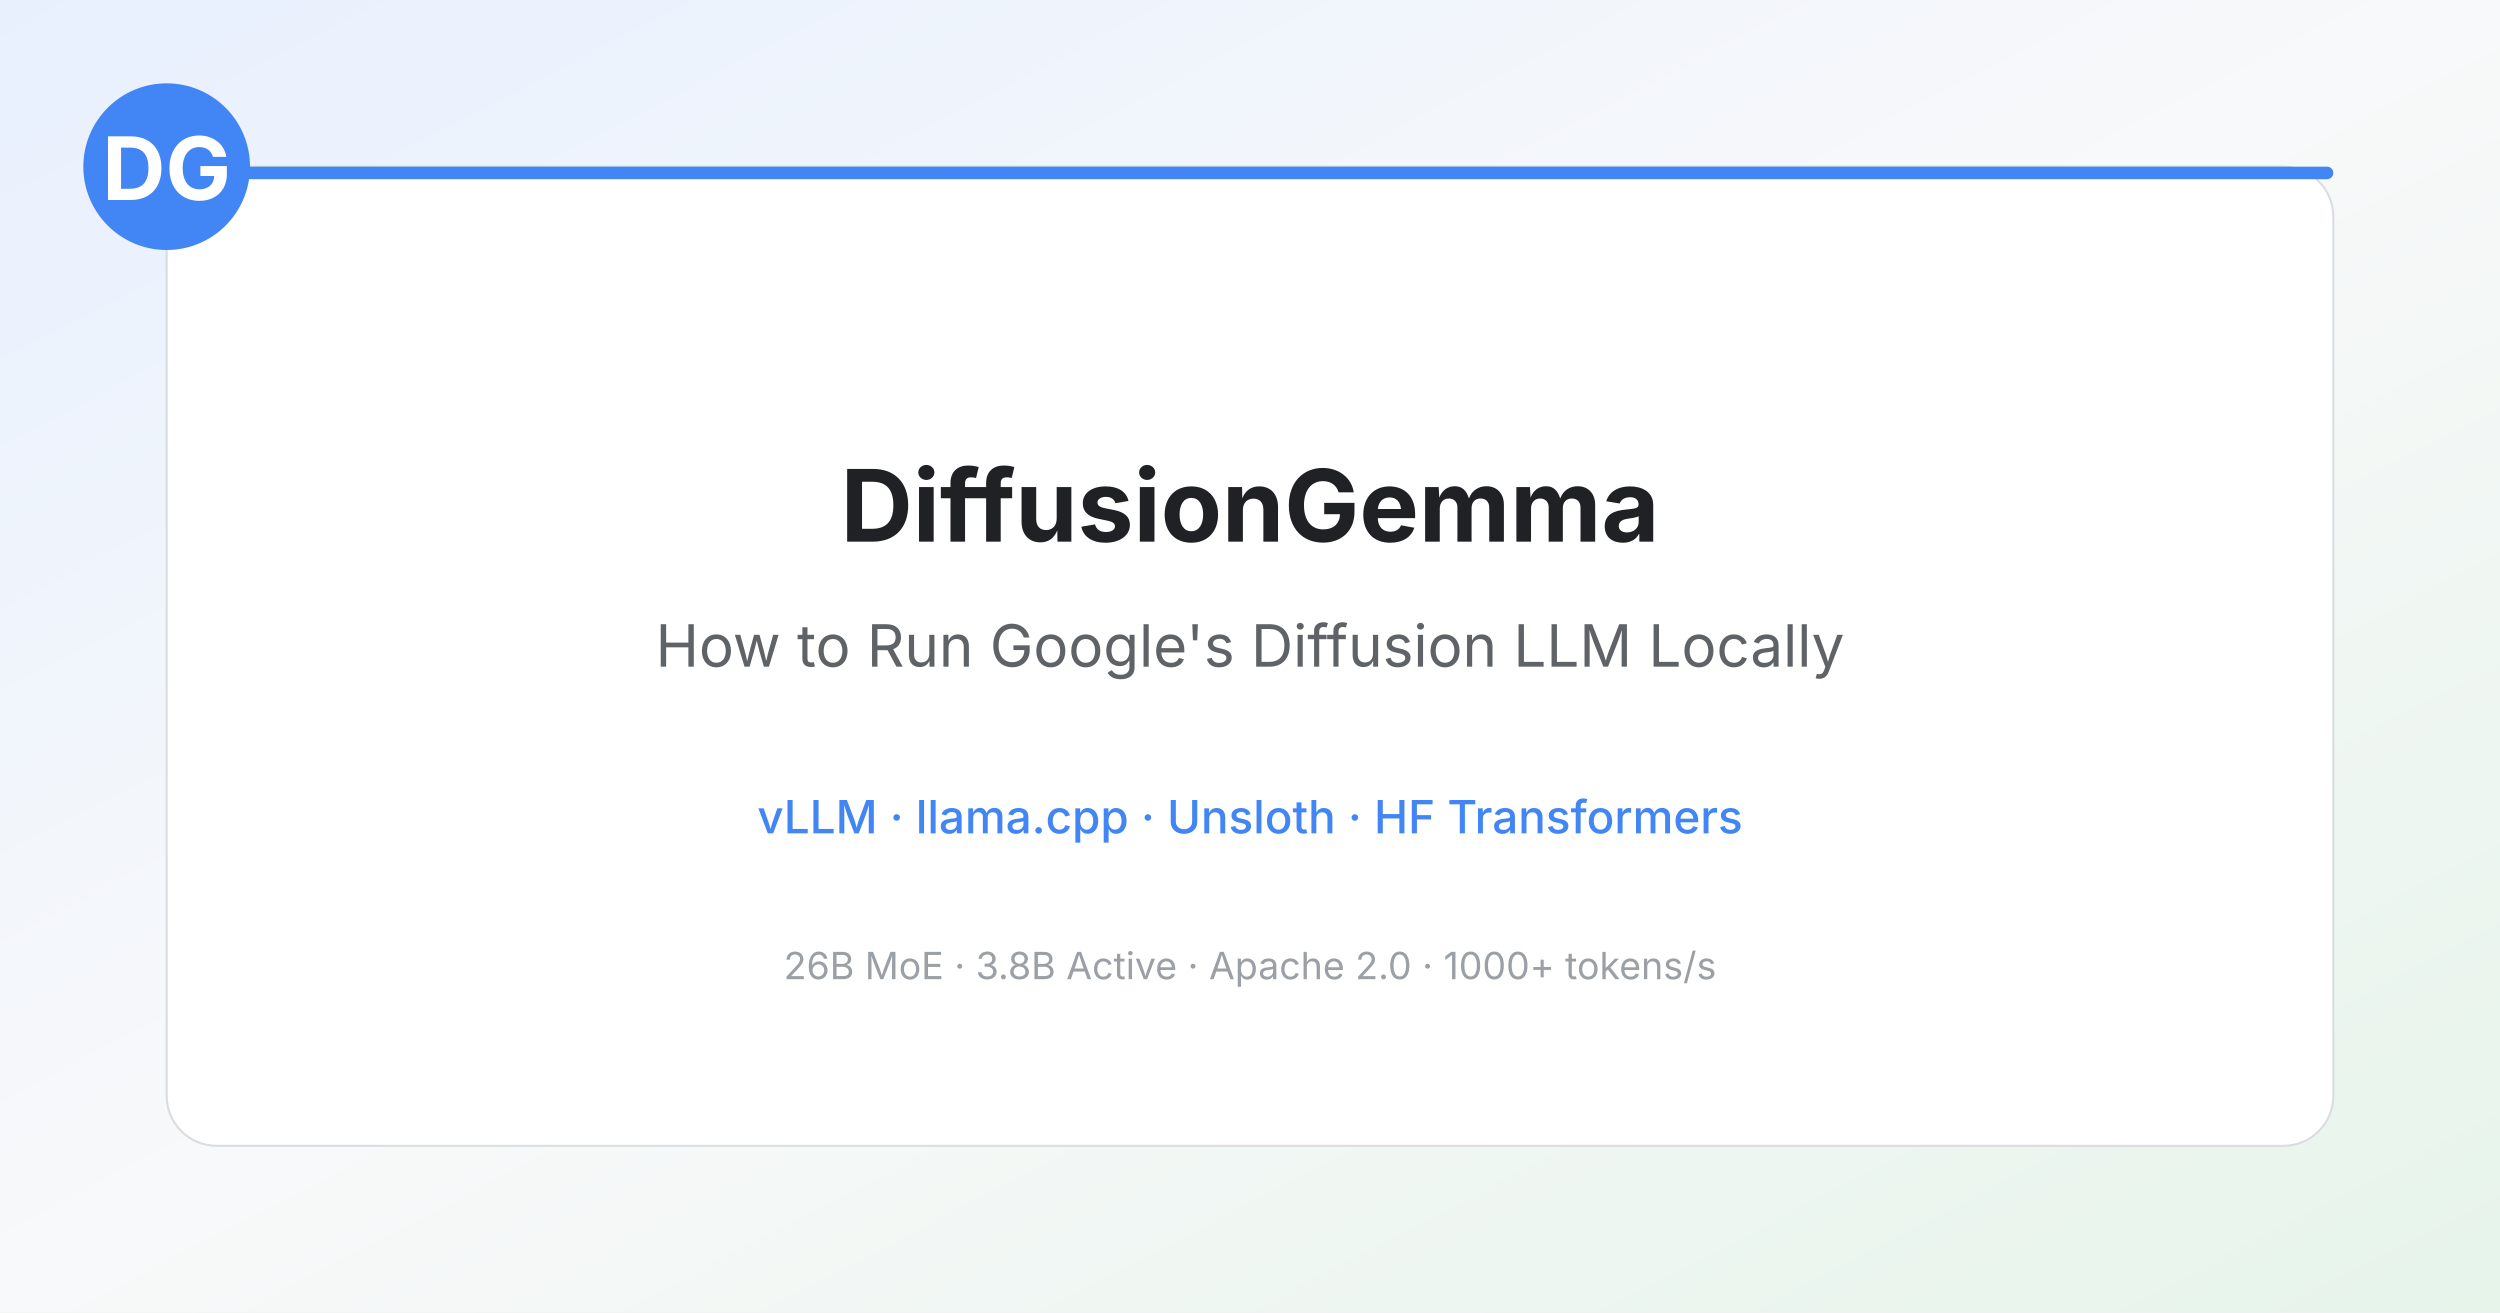
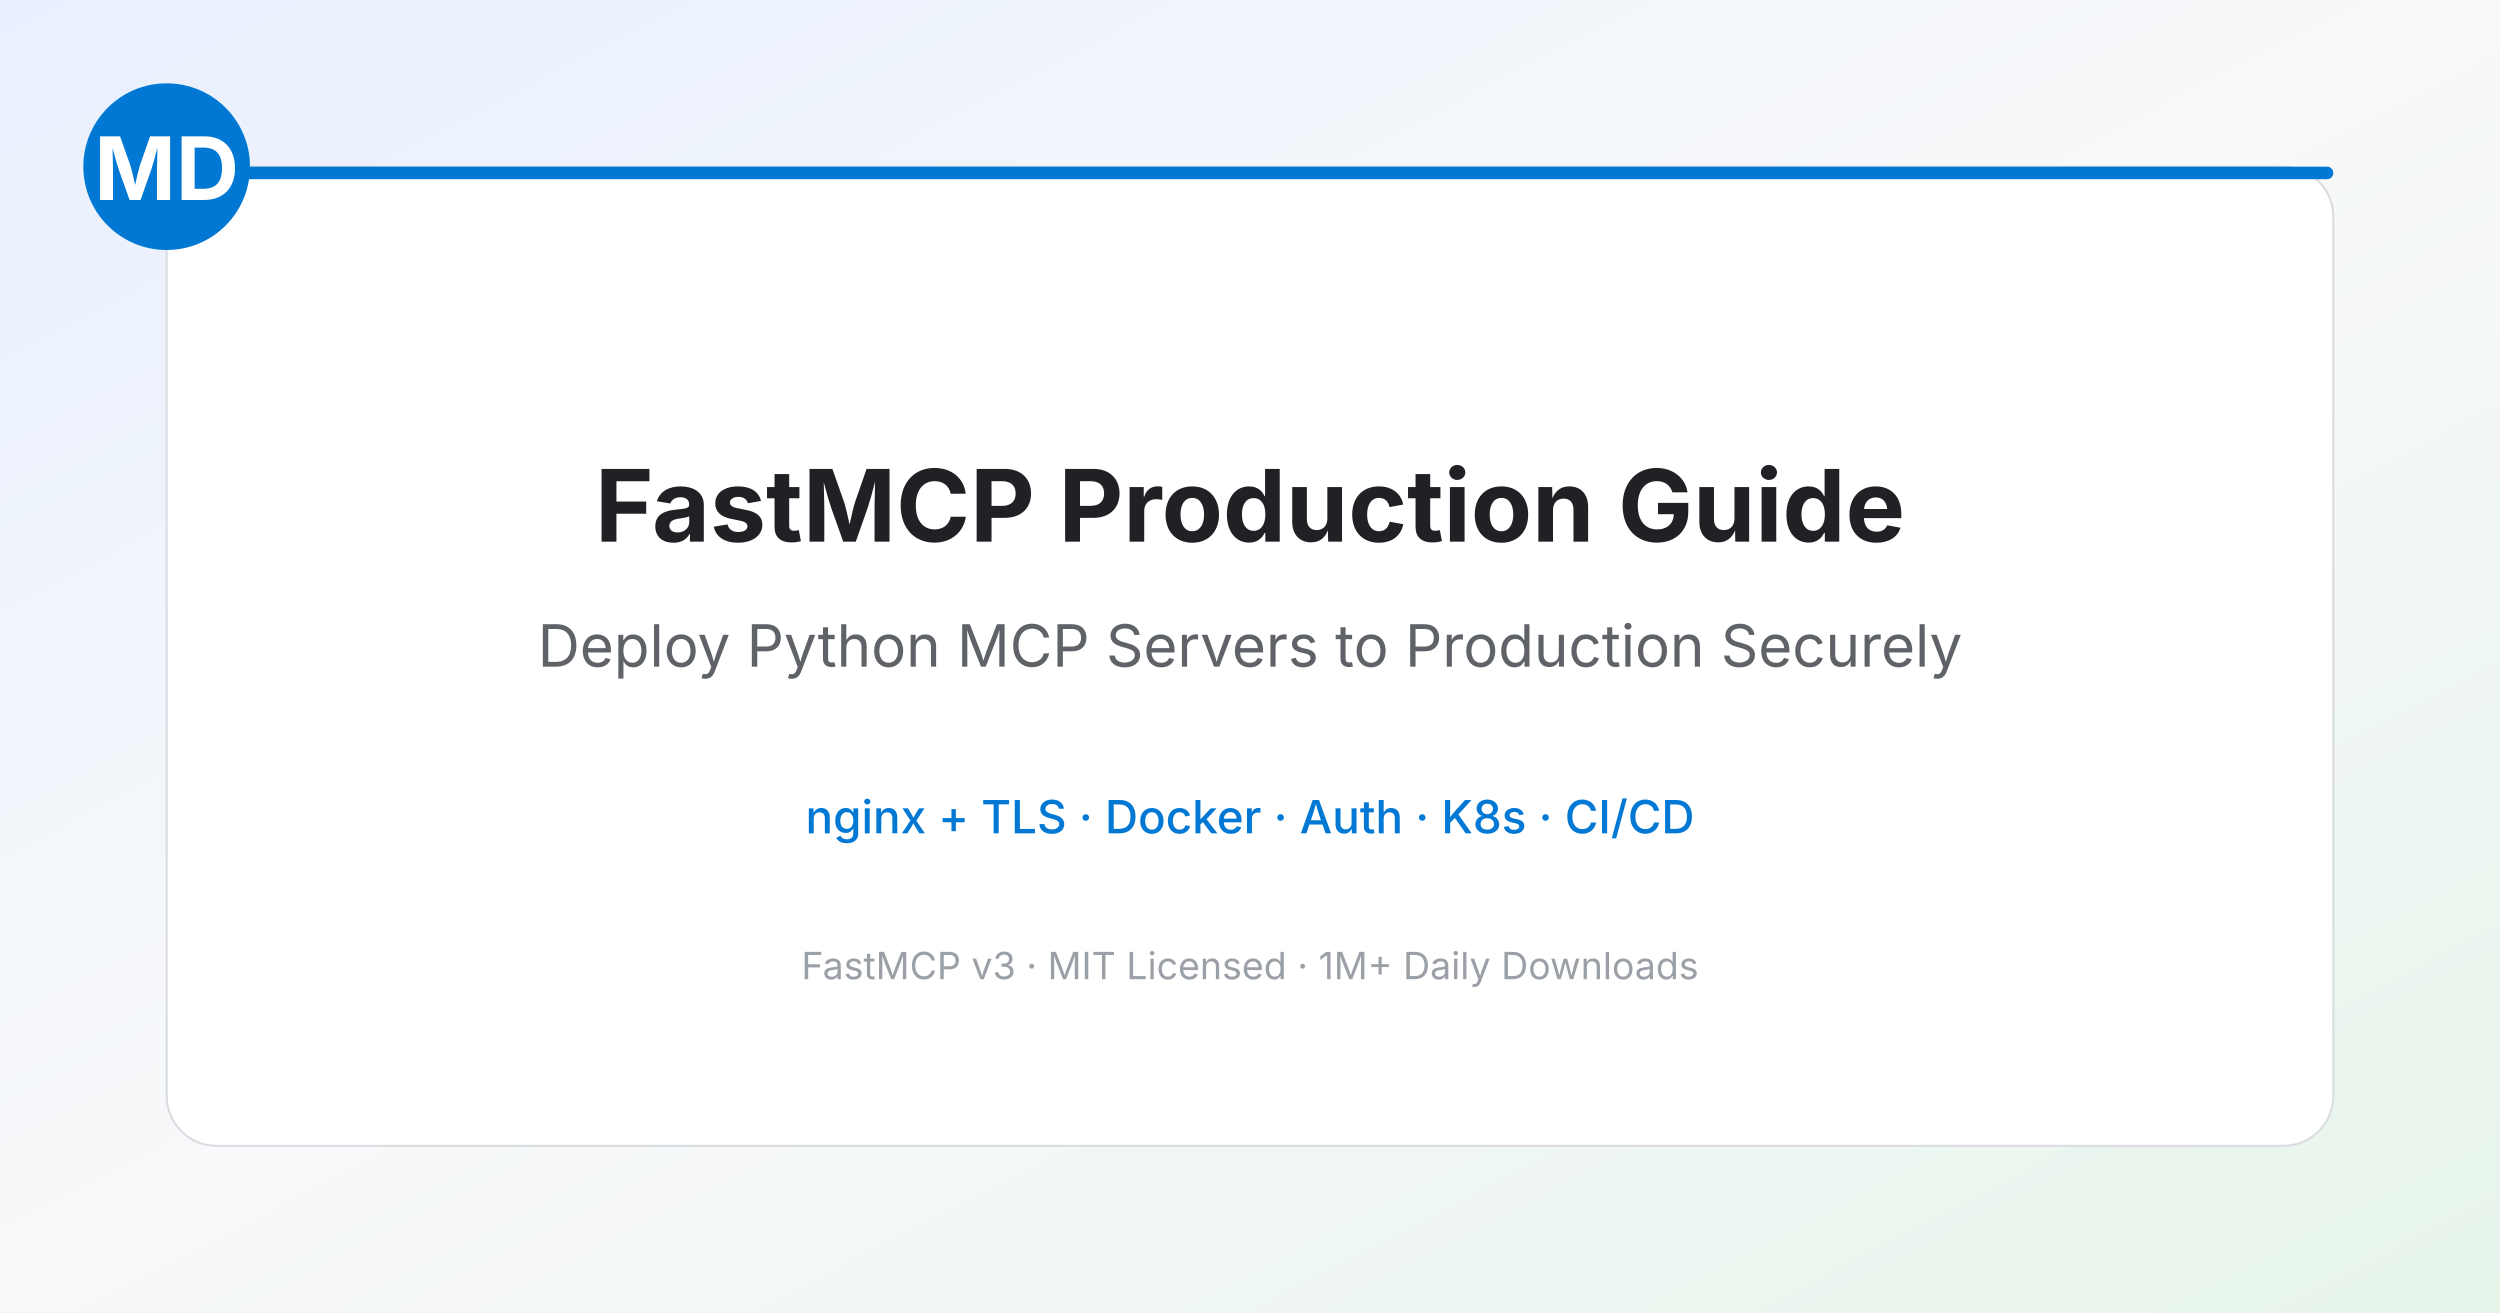
<svg xmlns="http://www.w3.org/2000/svg" viewBox="0 0 1200 630" width="1200" height="630">
  <defs>
    <linearGradient id="bg" x1="0" y1="0" x2="1" y2="1">
      <stop offset="0%" stop-color="#e8f0fe" />
      <stop offset="50%" stop-color="#f8f9fa" />
      <stop offset="100%" stop-color="#e6f4ea" />
    </linearGradient>
  </defs>
  <rect width="1200" height="630" fill="url(#bg)" />
  <rect x="80" y="80" width="1040" height="470" rx="24" fill="#ffffff" stroke="#dadce0" stroke-width="1" />
-   <rect x="80" y="80" width="1040" height="6" rx="3" fill="#4285F4" />
-   <text x="600" y="260" text-anchor="middle" font-family="system-ui, -apple-system, sans-serif" font-size="48" font-weight="700" fill="#202124">DiffusionGemma</text>
-   <text x="600" y="320" text-anchor="middle" font-family="system-ui, -apple-system, sans-serif" font-size="28" fill="#5f6368">How to Run Google's Diffusion LLM Locally</text>
-   <text x="600" y="400" text-anchor="middle" font-family="system-ui, -apple-system, sans-serif" font-size="22" fill="#4285F4" font-weight="500">vLLM · llama.cpp · Unsloth · HF Transformers</text>
-   <text x="600" y="470" text-anchor="middle" font-family="system-ui, -apple-system, sans-serif" font-size="18" fill="#9aa0a6">26B MoE · 3.8B Active · Apache 2.0 · 1000+ tokens/s</text>
-   <circle cx="80" cy="80" r="40" fill="#4285F4" />
-   <text x="80" y="96" text-anchor="middle" font-family="system-ui, -apple-system, sans-serif" font-size="42" font-weight="700" fill="#ffffff">DG</text>
+   <rect x="80" y="80" width="1040" height="6" rx="3" fill="#0078D4" />
+   <text x="600" y="260" text-anchor="middle" font-family="system-ui, -apple-system, sans-serif" font-size="48" font-weight="700" fill="#202124">FastMCP Production Guide</text>
+   <text x="600" y="320" text-anchor="middle" font-family="system-ui, -apple-system, sans-serif" font-size="28" fill="#5f6368">Deploy Python MCP Servers to Production Securely</text>
+   <text x="600" y="400" text-anchor="middle" font-family="system-ui, -apple-system, sans-serif" font-size="22" fill="#0078D4" font-weight="500">nginx + TLS · Docker · Auth · K8s · CI/CD</text>
+   <text x="600" y="470" text-anchor="middle" font-family="system-ui, -apple-system, sans-serif" font-size="18" fill="#9aa0a6">FastMCP v3 · MIT Licensed · 1M+ Daily Downloads</text>
+   <circle cx="80" cy="80" r="40" fill="#0078D4" />
+   <text x="80" y="96" text-anchor="middle" font-family="system-ui, -apple-system, sans-serif" font-size="42" font-weight="700" fill="#ffffff">MD</text>
</svg>
